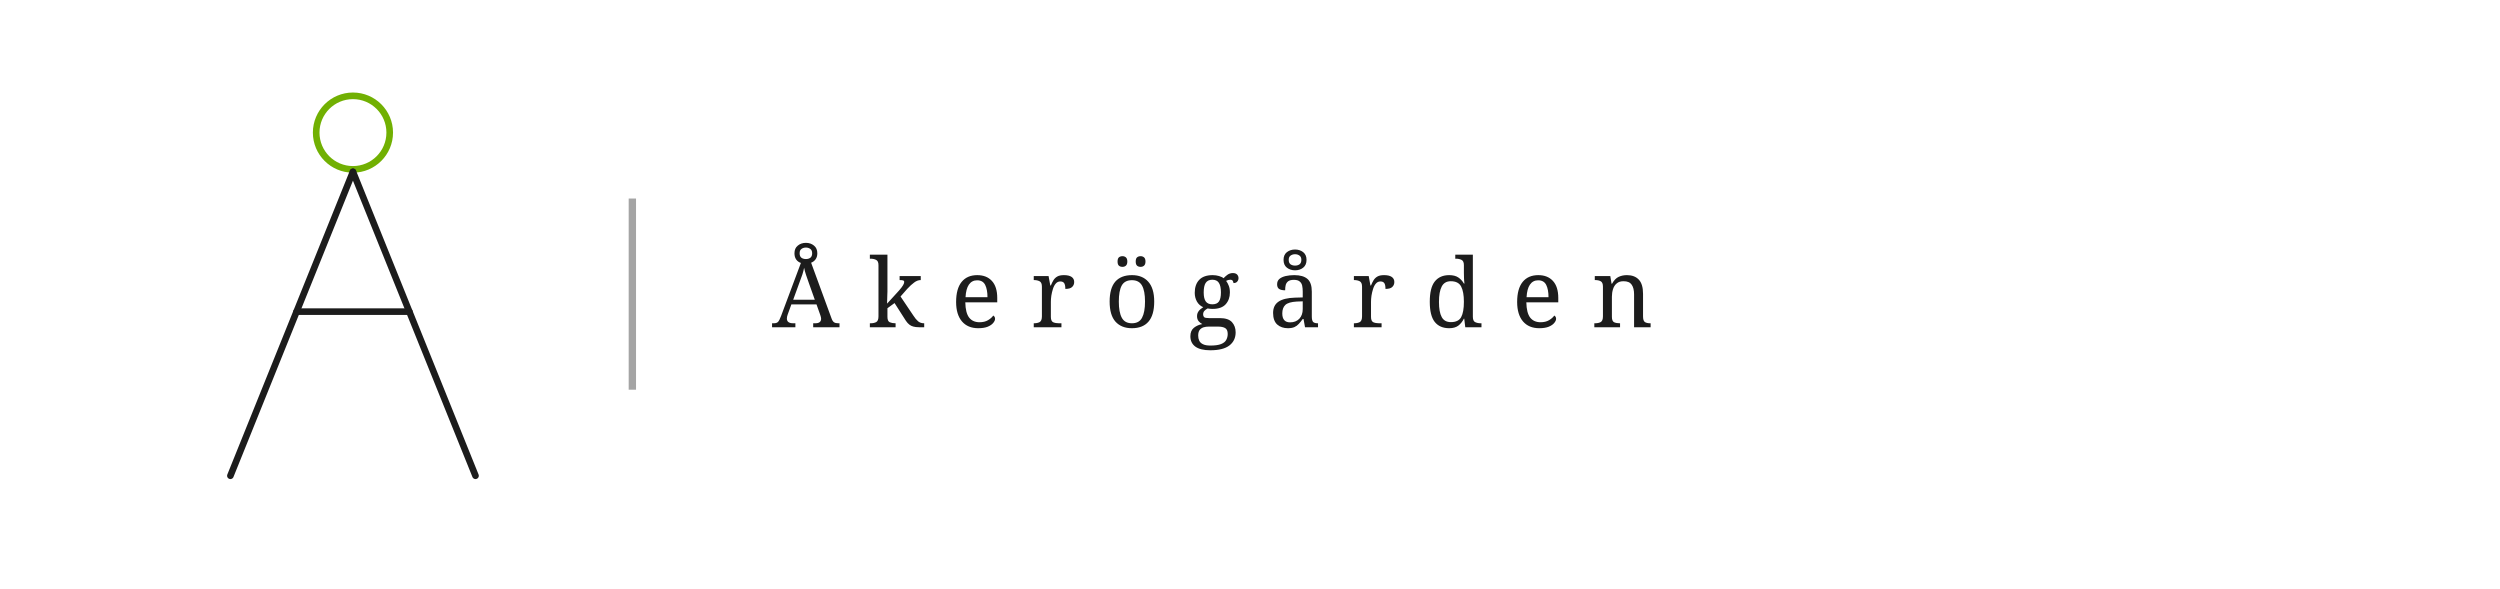
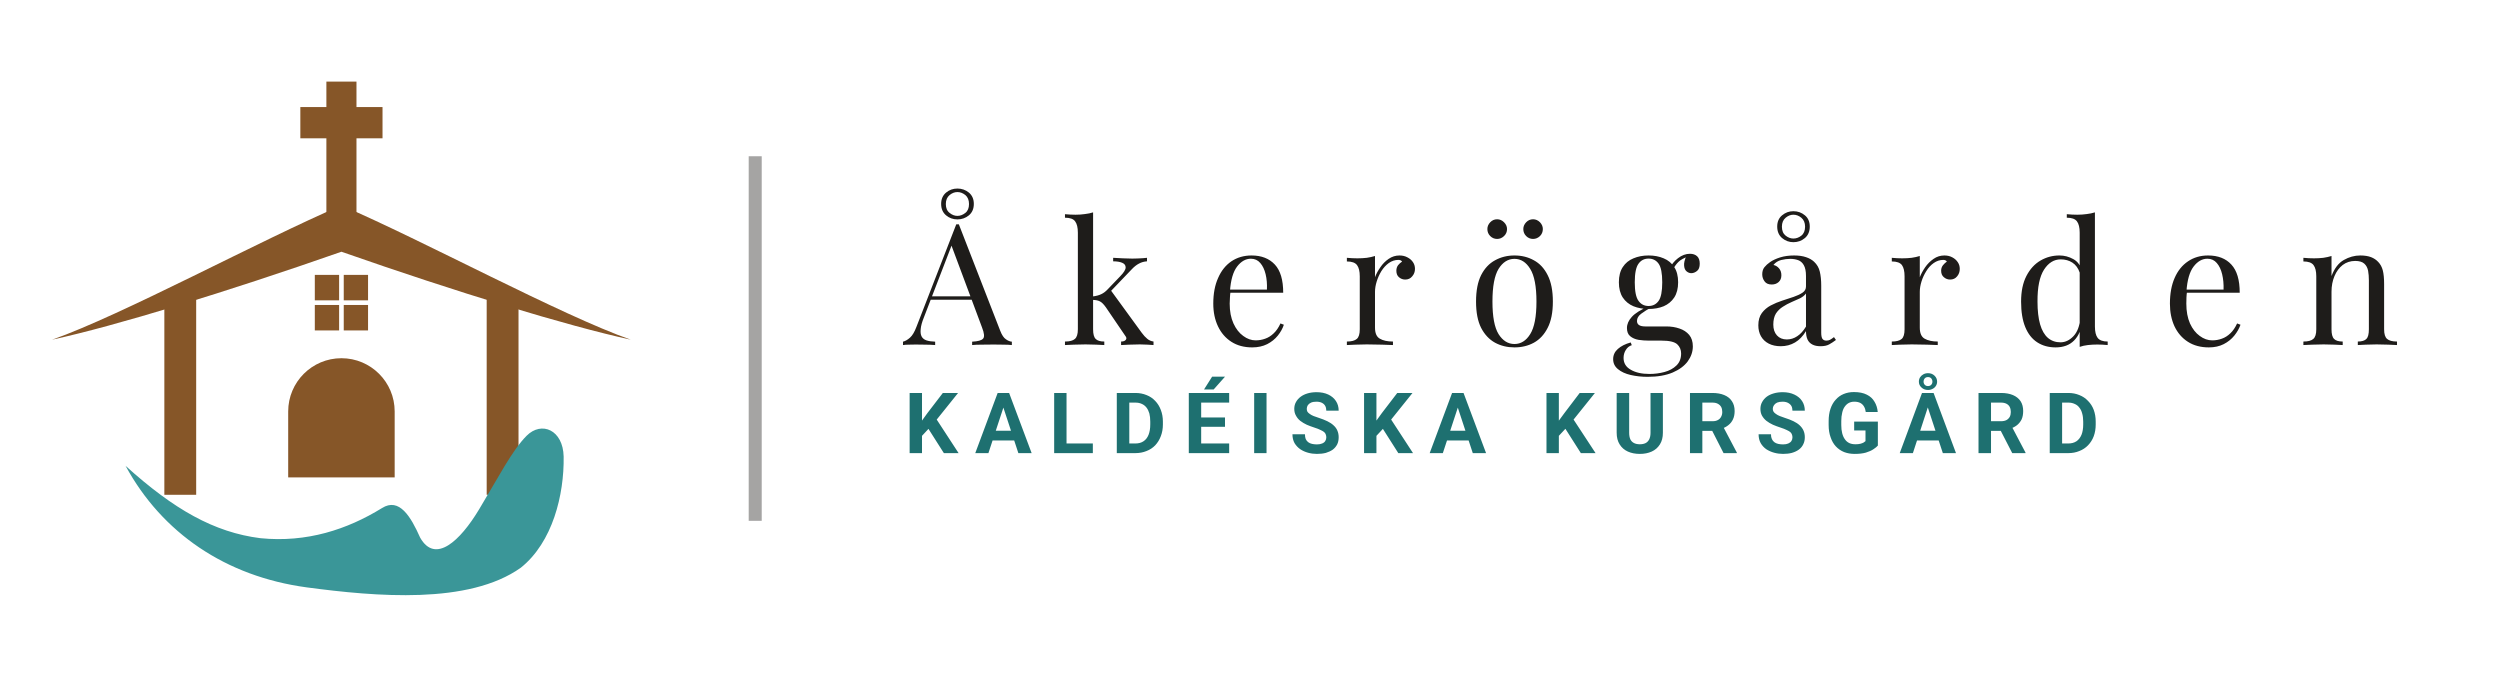
- <svg xmlns="http://www.w3.org/2000/svg" width="340" height="80" viewBox="0 0 340 80">
-   <g transform="translate(28.0,12.7) scale(0.6667)">
-     <circle cx="30" cy="8" r="7.5" stroke="#71b002" stroke-width="1.35" fill="none" />
-     <line x1="30" y1="16" x2="5" y2="78" stroke="#1c1c1c" stroke-width="1.35" stroke-linecap="round" />
-     <line x1="30" y1="16" x2="55" y2="78" stroke="#1c1c1c" stroke-width="1.35" stroke-linecap="round" />
-     <line x1="18.5" y1="44.52" x2="41.5" y2="44.52" stroke="#1c1c1c" stroke-width="1.35" stroke-linecap="round" />
+ <svg xmlns="http://www.w3.org/2000/svg" width="192" height="52" viewBox="0 0 192 52" role="img" aria-label="Åkerögården — Kaldéiska Kursgård">
+   <g transform="translate(4.00,6.00) scale(0.44444)">
+     <g fill="#865628">
+       <path d="M47.4,0.6h5.2v23.5h-5.2z" />
+       <path d="M42.9,5.0h14.2v5.4h-14.2z" />
+       <path d="M50,22.0 C36,28.0 12,41.0 0,45.2       C11,42.8 30,37.0 50,30.0       C70,37.0 89,42.8 100,45.2       C88,41.0 64,28.0 50,22.0 Z" />
+       <path d="M19.4,38h5.5v34h-5.5z" />
+       <path d="M75.1,38h5.5v34h-5.5z" />
+       <path d="M45.4,34h4.2v4.4h-4.2z" />
+       <path d="M50.4,34h4.2v4.4h-4.2z" />
+       <path d="M45.4,39.2h4.2v4.4h-4.2z" />
+       <path d="M50.4,39.2h4.2v4.4h-4.2z" />
+       <path d="M40.8,69V57.6 A9.2,9.2 0 0 1 59.2,57.6 V69 Z" />
+     </g>
+     <path fill="#3a9698" d="M12.7,67.0       C21.0,74.5 28.0,78.5 36.0,79.5       C44.0,80.3 51.0,78.0 57.0,74.3       C60.0,72.4 62.0,75.8 63.6,79.4       C66.2,84.0 70.5,80.0 73.8,74.5       C77.0,69.2 79.5,64.3 82.0,61.8       C84.6,59.2 88.3,60.8 88.4,65.4       C88.5,72.0 86.5,80.2 81.0,84.6       C72.0,91.0 56.0,89.6 44.0,88.0       C30.0,86.1 19.0,78.6 12.7,67.0 Z" />
  </g>
-   <line x1="86" y1="27" x2="86" y2="53" stroke="#1c1c1c" stroke-width="1" opacity="0.4" />
-   <text x="105" y="40" font-family="'Cormorant Garamond', Georgia, serif" font-weight="300" font-size="13" letter-spacing="3.9" fill="#1c1c1c" dominant-baseline="middle">Åkerögården</text>
+   <line x1="58" y1="12" x2="58" y2="40" stroke="#1e1c1a" stroke-width="1" opacity="0.4" />
+   <path fill="#1e1c1a" d="M73.64 17.23 76.82 25.41Q77.01 25.90 77.26 26.06Q77.50 26.23 77.71 26.24V26.50Q77.45 26.47 77.08 26.47Q76.70 26.46 76.32 26.46Q75.81 26.46 75.37 26.47Q74.93 26.47 74.66 26.50V26.24Q75.32 26.21 75.50 26.01Q75.68 25.81 75.42 25.15L73.01 18.69L73.21 18.52L70.95 24.39Q70.74 24.91 70.71 25.27Q70.67 25.63 70.78 25.84Q70.89 26.05 71.15 26.14Q71.42 26.23 71.82 26.24V26.50Q71.46 26.47 71.06 26.47Q70.67 26.46 70.33 26.46Q70.00 26.46 69.78 26.47Q69.55 26.47 69.35 26.50V26.24Q69.61 26.18 69.89 25.93Q70.16 25.69 70.38 25.11L73.44 17.23Q73.49 17.23 73.54 17.23Q73.59 17.23 73.64 17.23ZM75.23 22.76V23.02H71.36L71.49 22.76ZM73.53 14.48Q74.03 14.48 74.41 14.79Q74.79 15.11 74.79 15.66Q74.79 16.22 74.41 16.54Q74.03 16.85 73.53 16.85Q73.03 16.85 72.66 16.54Q72.28 16.22 72.28 15.66Q72.28 15.11 72.66 14.79Q73.03 14.48 73.53 14.48ZM73.53 14.75Q73.21 14.75 72.93 14.98Q72.64 15.22 72.64 15.67Q72.64 16.13 72.93 16.35Q73.21 16.58 73.53 16.58Q73.85 16.58 74.14 16.35Q74.42 16.13 74.42 15.67Q74.42 15.22 74.14 14.98Q73.85 14.75 73.53 14.75ZM83.95 16.31V25.29Q83.95 25.84 84.15 26.03Q84.34 26.23 84.81 26.23V26.50Q84.60 26.49 84.19 26.47Q83.78 26.45 83.37 26.45Q82.93 26.45 82.47 26.47Q82.02 26.49 81.79 26.50V26.23Q82.33 26.23 82.55 26.03Q82.78 25.84 82.78 25.29V17.87Q82.78 17.28 82.57 17.00Q82.37 16.72 81.79 16.72V16.45Q82.21 16.49 82.60 16.49Q82.98 16.49 83.32 16.44Q83.67 16.40 83.95 16.31ZM88.09 19.80V20.07Q87.76 20.09 87.48 20.24Q87.19 20.39 86.92 20.68L85.08 22.60L85.27 22.24L87.68 25.55Q87.90 25.85 88.11 26.02Q88.31 26.19 88.59 26.23V26.50Q88.45 26.49 88.14 26.47Q87.84 26.45 87.54 26.45Q87.14 26.45 86.72 26.47Q86.31 26.49 86.10 26.50V26.23Q86.36 26.23 86.46 26.10Q86.57 25.97 86.42 25.79L84.93 23.60Q84.68 23.25 84.48 23.15Q84.28 23.04 83.90 23.03V22.77Q84.32 22.72 84.58 22.59Q84.84 22.47 85.07 22.22L86.03 21.22Q86.45 20.79 86.45 20.54Q86.45 20.29 86.18 20.18Q85.92 20.07 85.49 20.07V19.80Q85.82 19.82 86.25 19.84Q86.67 19.86 86.96 19.86Q87.18 19.86 87.38 19.85Q87.59 19.84 87.77 19.83Q87.96 19.82 88.09 19.80ZM96.12 19.62Q97.26 19.62 97.91 20.32Q98.55 21.01 98.55 22.48H93.96L93.95 22.24H97.30Q97.33 21.60 97.20 21.06Q97.07 20.52 96.79 20.20Q96.51 19.87 96.07 19.87Q95.47 19.87 95.01 20.47Q94.55 21.07 94.46 22.37L94.50 22.42Q94.47 22.61 94.46 22.85Q94.44 23.08 94.44 23.32Q94.44 24.20 94.73 24.84Q95.02 25.47 95.48 25.80Q95.94 26.14 96.43 26.14Q96.82 26.14 97.17 26.01Q97.52 25.89 97.82 25.60Q98.12 25.32 98.34 24.84L98.60 24.94Q98.46 25.37 98.14 25.77Q97.81 26.18 97.32 26.43Q96.82 26.68 96.17 26.68Q95.24 26.68 94.57 26.25Q93.90 25.82 93.54 25.06Q93.18 24.30 93.18 23.32Q93.18 22.17 93.55 21.35Q93.91 20.52 94.57 20.07Q95.24 19.62 96.12 19.62ZM107.48 19.62Q107.83 19.62 108.10 19.77Q108.37 19.91 108.52 20.14Q108.67 20.36 108.67 20.65Q108.67 20.98 108.46 21.22Q108.26 21.47 107.92 21.47Q107.65 21.47 107.44 21.29Q107.24 21.12 107.24 20.79Q107.24 20.55 107.37 20.37Q107.51 20.20 107.68 20.09Q107.59 19.96 107.40 19.96Q107.00 19.96 106.66 20.20Q106.33 20.44 106.09 20.82Q105.86 21.20 105.73 21.62Q105.60 22.04 105.60 22.41V25.16Q105.60 25.80 105.97 26.01Q106.34 26.23 106.98 26.23V26.50Q106.68 26.49 106.13 26.47Q105.58 26.45 104.97 26.45Q104.53 26.45 104.10 26.47Q103.66 26.49 103.44 26.50V26.23Q103.97 26.23 104.20 26.03Q104.43 25.84 104.43 25.29V21.22Q104.43 20.64 104.22 20.36Q104.01 20.08 103.44 20.08V19.80Q103.86 19.84 104.25 19.84Q104.62 19.84 104.97 19.80Q105.31 19.75 105.60 19.66V21.29Q105.74 20.91 106.01 20.53Q106.27 20.14 106.65 19.88Q107.03 19.62 107.48 19.62ZM116.31 19.62Q117.14 19.62 117.80 19.99Q118.47 20.35 118.86 21.13Q119.26 21.91 119.26 23.16Q119.26 24.41 118.86 25.18Q118.47 25.95 117.80 26.32Q117.14 26.68 116.31 26.68Q115.49 26.68 114.82 26.32Q114.15 25.95 113.75 25.18Q113.36 24.41 113.36 23.16Q113.36 21.91 113.75 21.13Q114.15 20.35 114.82 19.99Q115.49 19.62 116.31 19.62ZM116.31 19.88Q115.57 19.88 115.09 20.65Q114.62 21.42 114.62 23.16Q114.62 24.90 115.09 25.66Q115.57 26.42 116.31 26.42Q117.05 26.42 117.52 25.66Q118.00 24.90 118.00 23.16Q118.00 21.42 117.52 20.65Q117.05 19.88 116.31 19.88ZM117.74 16.84Q118.04 16.84 118.27 17.07Q118.49 17.30 118.49 17.59Q118.49 17.91 118.27 18.13Q118.04 18.35 117.74 18.35Q117.43 18.35 117.21 18.13Q116.99 17.91 116.99 17.59Q116.99 17.30 117.21 17.07Q117.43 16.84 117.74 16.84ZM114.98 16.84Q115.28 16.84 115.51 17.07Q115.74 17.30 115.74 17.59Q115.74 17.91 115.51 18.13Q115.28 18.35 114.98 18.35Q114.67 18.35 114.45 18.13Q114.23 17.91 114.23 17.59Q114.23 17.30 114.45 17.07Q114.67 16.84 114.98 16.84ZM126.54 28.94Q125.85 28.94 125.24 28.80Q124.63 28.66 124.26 28.35Q123.89 28.05 123.89 27.58Q123.89 27.12 124.25 26.80Q124.62 26.47 125.24 26.30L125.32 26.51Q125.03 26.60 124.86 26.88Q124.69 27.15 124.69 27.49Q124.69 28.09 125.25 28.40Q125.80 28.72 126.68 28.72Q127.27 28.72 127.83 28.57Q128.39 28.42 128.75 28.07Q129.11 27.72 129.11 27.15Q129.11 26.72 128.81 26.44Q128.50 26.16 127.61 26.16H126.64Q126.23 26.16 125.84 26.10Q125.45 26.03 125.20 25.82Q124.95 25.62 124.95 25.19Q124.95 24.75 125.32 24.34Q125.68 23.93 126.66 23.50L126.81 23.61Q126.37 23.85 126.05 24.09Q125.72 24.33 125.72 24.65Q125.72 25.07 126.35 25.07H127.97Q128.52 25.07 128.98 25.23Q129.44 25.38 129.73 25.72Q130.01 26.06 130.01 26.60Q130.01 27.21 129.62 27.75Q129.23 28.28 128.46 28.61Q127.68 28.94 126.54 28.94ZM126.61 23.73Q125.97 23.73 125.45 23.52Q124.93 23.30 124.63 22.85Q124.33 22.39 124.33 21.68Q124.33 20.96 124.63 20.51Q124.93 20.05 125.45 19.84Q125.97 19.62 126.61 19.62Q127.26 19.62 127.77 19.84Q128.28 20.05 128.58 20.51Q128.88 20.96 128.88 21.68Q128.88 22.39 128.58 22.85Q128.28 23.30 127.77 23.52Q127.26 23.73 126.61 23.73ZM126.61 23.50Q127.10 23.50 127.38 23.11Q127.66 22.72 127.66 21.68Q127.66 20.64 127.38 20.25Q127.10 19.86 126.61 19.86Q126.12 19.86 125.84 20.25Q125.55 20.64 125.55 21.68Q125.55 22.72 125.84 23.11Q126.12 23.50 126.61 23.50ZM128.48 20.70 128.24 20.61Q128.43 20.17 128.87 19.83Q129.31 19.49 129.79 19.49Q130.13 19.49 130.34 19.68Q130.54 19.87 130.54 20.25Q130.54 20.65 130.33 20.81Q130.12 20.98 129.89 20.98Q129.70 20.98 129.53 20.84Q129.36 20.70 129.34 20.40Q129.31 20.10 129.52 19.64L129.69 19.68Q129.14 19.88 128.91 20.11Q128.67 20.34 128.48 20.70ZM136.76 26.59Q136.23 26.59 135.84 26.39Q135.45 26.19 135.24 25.82Q135.04 25.46 135.04 24.98Q135.04 24.41 135.31 24.04Q135.58 23.68 135.99 23.46Q136.41 23.24 136.87 23.09Q137.33 22.94 137.75 22.80Q138.16 22.66 138.43 22.48Q138.70 22.30 138.70 22.00V21.20Q138.70 20.65 138.53 20.36Q138.37 20.08 138.10 19.98Q137.82 19.88 137.49 19.88Q137.16 19.88 136.79 19.97Q136.42 20.07 136.20 20.35Q136.45 20.40 136.63 20.61Q136.81 20.82 136.81 21.14Q136.81 21.47 136.60 21.66Q136.39 21.85 136.07 21.85Q135.69 21.85 135.52 21.61Q135.34 21.37 135.34 21.07Q135.34 20.73 135.51 20.52Q135.68 20.31 135.94 20.13Q136.24 19.92 136.71 19.77Q137.19 19.62 137.79 19.62Q138.32 19.62 138.70 19.75Q139.07 19.87 139.32 20.10Q139.66 20.42 139.76 20.86Q139.87 21.31 139.87 21.94V25.55Q139.87 25.88 139.96 26.02Q140.06 26.16 140.27 26.16Q140.41 26.16 140.54 26.10Q140.67 26.03 140.85 25.89L141.00 26.11Q140.72 26.32 140.48 26.45Q140.23 26.59 139.81 26.59Q139.44 26.59 139.19 26.46Q138.94 26.33 138.82 26.08Q138.70 25.82 138.70 25.43Q138.34 26.02 137.86 26.30Q137.37 26.59 136.76 26.59ZM137.23 26.07Q137.66 26.07 138.03 25.82Q138.40 25.58 138.70 25.08V22.54Q138.54 22.76 138.24 22.91Q137.94 23.05 137.59 23.20Q137.24 23.35 136.92 23.56Q136.60 23.76 136.39 24.08Q136.19 24.41 136.19 24.93Q136.19 25.45 136.47 25.76Q136.75 26.07 137.23 26.07ZM137.73 16.22Q138.24 16.22 138.62 16.54Q138.99 16.85 138.99 17.40Q138.99 17.96 138.62 18.28Q138.24 18.60 137.73 18.60Q137.24 18.60 136.86 18.28Q136.49 17.96 136.49 17.40Q136.49 16.85 136.86 16.54Q137.24 16.22 137.73 16.22ZM137.73 16.49Q137.42 16.49 137.14 16.72Q136.85 16.96 136.85 17.41Q136.85 17.87 137.14 18.10Q137.42 18.32 137.73 18.32Q138.06 18.32 138.34 18.10Q138.63 17.87 138.63 17.41Q138.63 16.96 138.34 16.72Q138.06 16.49 137.73 16.49ZM149.33 19.62Q149.68 19.62 149.95 19.77Q150.21 19.91 150.36 20.14Q150.51 20.36 150.51 20.65Q150.51 20.98 150.31 21.22Q150.11 21.47 149.77 21.47Q149.50 21.47 149.29 21.29Q149.08 21.12 149.08 20.79Q149.08 20.55 149.22 20.37Q149.36 20.20 149.52 20.09Q149.43 19.96 149.25 19.96Q148.85 19.96 148.51 20.20Q148.17 20.44 147.94 20.82Q147.70 21.20 147.57 21.62Q147.44 22.04 147.44 22.41V25.16Q147.44 25.80 147.81 26.01Q148.19 26.23 148.82 26.23V26.50Q148.52 26.49 147.98 26.47Q147.43 26.45 146.82 26.45Q146.38 26.45 145.94 26.47Q145.51 26.49 145.29 26.50V26.23Q145.82 26.23 146.05 26.03Q146.27 25.84 146.27 25.29V21.22Q146.27 20.64 146.07 20.36Q145.86 20.08 145.29 20.08V19.80Q145.70 19.84 146.09 19.84Q146.47 19.84 146.81 19.80Q147.16 19.75 147.44 19.66V21.29Q147.59 20.91 147.85 20.53Q148.12 20.14 148.50 19.88Q148.87 19.62 149.33 19.62ZM160.89 16.31V25.08Q160.89 25.67 161.10 25.95Q161.32 26.23 161.87 26.23V26.50Q161.47 26.46 161.07 26.46Q160.69 26.46 160.35 26.50Q160.00 26.54 159.72 26.64V17.87Q159.72 17.28 159.51 17.00Q159.30 16.72 158.73 16.72V16.45Q159.14 16.49 159.53 16.49Q159.91 16.49 160.26 16.44Q160.60 16.40 160.89 16.31ZM158.16 19.62Q158.73 19.62 159.23 19.90Q159.73 20.17 159.90 20.83L159.73 20.96Q159.55 20.42 159.16 20.17Q158.78 19.92 158.26 19.92Q157.49 19.92 156.98 20.71Q156.47 21.51 156.48 23.16Q156.48 24.21 156.68 24.91Q156.88 25.60 157.28 25.95Q157.68 26.29 158.25 26.29Q158.79 26.29 159.24 25.82Q159.68 25.36 159.77 24.45L159.92 24.63Q159.82 25.62 159.29 26.15Q158.77 26.68 157.87 26.68Q157.06 26.68 156.46 26.29Q155.86 25.90 155.54 25.12Q155.22 24.34 155.22 23.16Q155.22 21.98 155.63 21.19Q156.04 20.40 156.71 20.01Q157.38 19.62 158.16 19.62ZM169.58 19.62Q170.73 19.62 171.37 20.32Q172.01 21.01 172.01 22.48H167.43L167.41 22.24H170.77Q170.79 21.60 170.66 21.06Q170.53 20.52 170.25 20.20Q169.97 19.87 169.53 19.87Q168.93 19.87 168.47 20.47Q168.01 21.07 167.92 22.37L167.96 22.42Q167.93 22.61 167.92 22.85Q167.91 23.08 167.91 23.32Q167.91 24.20 168.19 24.84Q168.48 25.47 168.94 25.80Q169.40 26.14 169.90 26.14Q170.29 26.14 170.64 26.01Q170.99 25.89 171.29 25.60Q171.59 25.32 171.81 24.84L172.07 24.94Q171.92 25.37 171.60 25.77Q171.27 26.18 170.78 26.43Q170.29 26.68 169.64 26.68Q168.70 26.68 168.03 26.25Q167.36 25.82 167.00 25.06Q166.65 24.30 166.65 23.32Q166.65 22.17 167.01 21.35Q167.37 20.52 168.04 20.07Q168.70 19.62 169.58 19.62ZM181.27 19.62Q181.76 19.62 182.10 19.75Q182.43 19.88 182.65 20.12Q182.90 20.38 183.00 20.77Q183.10 21.16 183.10 21.82V25.29Q183.10 25.84 183.33 26.03Q183.56 26.23 184.09 26.23V26.50Q183.87 26.49 183.42 26.47Q182.96 26.45 182.53 26.45Q182.10 26.45 181.69 26.47Q181.28 26.49 181.08 26.50V26.23Q181.54 26.23 181.74 26.03Q181.93 25.84 181.93 25.29V21.53Q181.93 21.13 181.87 20.79Q181.80 20.45 181.58 20.25Q181.35 20.04 180.88 20.04Q180.33 20.04 179.92 20.35Q179.52 20.66 179.29 21.20Q179.06 21.74 179.06 22.41V25.29Q179.06 25.84 179.26 26.03Q179.45 26.23 179.92 26.23V26.50Q179.71 26.49 179.30 26.47Q178.89 26.45 178.46 26.45Q178.03 26.45 177.58 26.47Q177.12 26.49 176.90 26.50V26.23Q177.44 26.23 177.66 26.03Q177.89 25.84 177.89 25.29V21.22Q177.89 20.64 177.68 20.36Q177.47 20.08 176.90 20.08V19.80Q177.32 19.84 177.71 19.84Q178.09 19.84 178.43 19.80Q178.77 19.75 179.06 19.66V21.20Q179.40 20.31 180.00 19.97Q180.61 19.62 181.27 19.62Z" />
+   <path fill="#1e7070" d="M70.81 30.18V34.80H69.86V30.18ZM73.58 30.18 71.75 32.46 70.69 33.60 70.52 32.70 71.23 31.72 72.41 30.18ZM72.49 34.80 71.13 32.66 71.84 32.07 73.62 34.80ZM77.17 30.97 75.91 34.80H74.90L76.62 30.18H77.26ZM78.21 34.80 76.95 30.97 76.85 30.18H77.50L79.23 34.80ZM78.16 33.08V33.83H75.71V33.08ZM83.93 34.06V34.80H81.60V34.06ZM81.91 30.18V34.80H80.96V30.18ZM87.19 34.80H86.19L86.19 34.06H87.19Q87.57 34.06 87.82 33.89Q88.08 33.72 88.21 33.39Q88.34 33.06 88.34 32.60V32.38Q88.34 32.02 88.27 31.75Q88.19 31.48 88.05 31.30Q87.90 31.11 87.69 31.02Q87.48 30.92 87.20 30.92H86.17V30.18H87.20Q87.66 30.18 88.05 30.34Q88.44 30.49 88.72 30.79Q89.00 31.08 89.15 31.48Q89.31 31.89 89.31 32.38V32.60Q89.31 33.09 89.15 33.50Q89.00 33.90 88.72 34.20Q88.44 34.49 88.05 34.64Q87.66 34.80 87.19 34.80ZM86.73 30.18V34.80H85.77V30.18ZM94.40 34.06V34.80H91.94V34.06ZM92.25 30.18V34.80H91.30V30.18ZM94.08 32.06V32.78H91.94V32.06ZM94.40 30.18V30.92H91.94V30.18ZM92.47 29.91 93.09 28.93H94.08L93.21 29.91ZM97.27 30.18V34.80H96.32V30.18ZM101.86 33.59Q101.86 33.47 101.82 33.37Q101.79 33.27 101.69 33.18Q101.59 33.10 101.41 33.02Q101.24 32.93 100.95 32.84Q100.64 32.74 100.36 32.62Q100.08 32.49 99.86 32.32Q99.65 32.15 99.53 31.92Q99.40 31.70 99.40 31.40Q99.40 31.11 99.53 30.88Q99.66 30.64 99.89 30.47Q100.12 30.30 100.43 30.21Q100.74 30.12 101.11 30.12Q101.63 30.12 102.01 30.30Q102.39 30.48 102.60 30.80Q102.81 31.12 102.81 31.54H101.86Q101.86 31.33 101.78 31.18Q101.70 31.03 101.53 30.94Q101.36 30.85 101.10 30.85Q100.85 30.85 100.69 30.92Q100.52 31.00 100.44 31.12Q100.36 31.25 100.36 31.40Q100.36 31.52 100.41 31.62Q100.47 31.71 100.59 31.79Q100.71 31.88 100.88 31.95Q101.05 32.02 101.28 32.09Q101.65 32.21 101.94 32.35Q102.23 32.49 102.42 32.67Q102.62 32.85 102.71 33.07Q102.81 33.30 102.81 33.58Q102.81 33.89 102.70 34.12Q102.58 34.36 102.36 34.53Q102.13 34.69 101.83 34.78Q101.52 34.86 101.14 34.86Q100.79 34.86 100.46 34.77Q100.13 34.68 99.86 34.50Q99.59 34.31 99.42 34.03Q99.26 33.74 99.26 33.35H100.22Q100.22 33.57 100.28 33.72Q100.35 33.87 100.47 33.96Q100.59 34.05 100.76 34.09Q100.93 34.13 101.14 34.13Q101.38 34.13 101.54 34.06Q101.71 33.99 101.78 33.87Q101.86 33.75 101.86 33.59ZM105.71 30.18V34.80H104.76V30.18ZM108.48 30.18 106.65 32.46 105.59 33.60 105.42 32.70 106.13 31.72 107.31 30.18ZM107.39 34.80 106.03 32.66 106.74 32.07 108.52 34.80ZM112.07 30.97 110.81 34.80H109.80L111.52 30.18H112.16ZM113.11 34.80 111.85 30.97 111.75 30.18H112.40L114.13 34.80ZM113.06 33.08V33.83H110.61V33.08ZM119.72 30.18V34.80H118.77V30.18ZM122.49 30.18 120.66 32.46 119.60 33.60 119.43 32.70 120.15 31.72 121.32 30.18ZM121.41 34.80 120.05 32.66 120.75 32.07 122.54 34.80ZM126.76 30.18H127.71V33.23Q127.71 33.77 127.48 34.13Q127.25 34.50 126.85 34.68Q126.45 34.86 125.94 34.86Q125.42 34.86 125.02 34.68Q124.62 34.50 124.39 34.13Q124.16 33.77 124.16 33.23V30.18H125.12V33.23Q125.12 33.54 125.21 33.74Q125.31 33.94 125.50 34.03Q125.68 34.12 125.94 34.12Q126.20 34.12 126.38 34.03Q126.56 33.94 126.66 33.74Q126.76 33.54 126.76 33.23ZM129.79 30.18H131.51Q132.04 30.18 132.42 30.34Q132.81 30.50 133.01 30.81Q133.22 31.12 133.22 31.57Q133.22 31.94 133.09 32.21Q132.97 32.47 132.74 32.65Q132.52 32.83 132.21 32.93L131.91 33.09H130.41L130.40 32.35H131.52Q131.77 32.35 131.93 32.26Q132.10 32.17 132.18 32.01Q132.27 31.85 132.27 31.64Q132.27 31.42 132.19 31.26Q132.10 31.10 131.93 31.01Q131.77 30.92 131.51 30.92H130.74V34.80H129.79ZM132.37 34.80 131.32 32.74 132.32 32.73 133.39 34.76V34.80ZM137.66 33.59Q137.66 33.47 137.62 33.37Q137.59 33.27 137.49 33.18Q137.39 33.10 137.21 33.02Q137.03 32.93 136.75 32.84Q136.44 32.74 136.16 32.62Q135.88 32.49 135.66 32.32Q135.45 32.15 135.32 31.92Q135.20 31.70 135.20 31.40Q135.20 31.11 135.33 30.88Q135.46 30.64 135.68 30.47Q135.91 30.30 136.23 30.21Q136.54 30.12 136.91 30.12Q137.42 30.12 137.80 30.30Q138.19 30.48 138.40 30.80Q138.61 31.12 138.61 31.54H137.66Q137.66 31.33 137.58 31.18Q137.49 31.03 137.32 30.94Q137.15 30.85 136.90 30.85Q136.65 30.85 136.48 30.92Q136.32 31.00 136.24 31.12Q136.15 31.25 136.15 31.40Q136.15 31.52 136.21 31.62Q136.27 31.71 136.39 31.79Q136.51 31.88 136.68 31.95Q136.85 32.02 137.07 32.09Q137.45 32.21 137.74 32.35Q138.03 32.49 138.22 32.67Q138.41 32.85 138.51 33.07Q138.61 33.30 138.61 33.58Q138.61 33.89 138.49 34.12Q138.38 34.36 138.15 34.53Q137.93 34.69 137.62 34.78Q137.32 34.86 136.94 34.86Q136.59 34.86 136.26 34.77Q135.93 34.68 135.65 34.50Q135.38 34.31 135.22 34.03Q135.06 33.74 135.06 33.35H136.01Q136.01 33.57 136.08 33.72Q136.15 33.87 136.27 33.96Q136.39 34.05 136.56 34.09Q136.73 34.13 136.94 34.13Q137.18 34.13 137.34 34.06Q137.50 33.99 137.58 33.87Q137.66 33.75 137.66 33.59ZM144.22 32.38V34.22Q144.11 34.35 143.88 34.50Q143.66 34.65 143.30 34.76Q142.95 34.86 142.44 34.86Q142.00 34.86 141.63 34.72Q141.26 34.57 140.99 34.28Q140.73 34.00 140.59 33.58Q140.44 33.17 140.44 32.64V32.35Q140.44 31.81 140.58 31.40Q140.72 30.98 140.98 30.70Q141.23 30.41 141.59 30.26Q141.95 30.11 142.38 30.11Q142.98 30.11 143.37 30.31Q143.76 30.50 143.96 30.85Q144.17 31.19 144.21 31.64H143.29Q143.26 31.40 143.16 31.23Q143.06 31.05 142.88 30.95Q142.69 30.85 142.41 30.85Q142.17 30.85 141.98 30.95Q141.80 31.05 141.67 31.24Q141.54 31.42 141.48 31.70Q141.41 31.98 141.41 32.34V32.64Q141.41 33.00 141.48 33.27Q141.55 33.55 141.69 33.74Q141.82 33.93 142.03 34.03Q142.23 34.12 142.50 34.12Q142.73 34.12 142.88 34.08Q143.03 34.04 143.12 33.99Q143.22 33.93 143.27 33.88V33.06H142.40V32.38ZM148.16 30.97 146.91 34.80H145.90L147.61 30.18H148.26ZM149.21 34.80 147.95 30.97 147.85 30.18H148.50L150.22 34.80ZM149.15 33.08V33.83H146.71V33.08ZM147.37 29.31Q147.37 29.13 147.46 28.98Q147.55 28.84 147.71 28.75Q147.87 28.66 148.07 28.66Q148.37 28.66 148.57 28.85Q148.77 29.04 148.77 29.31Q148.77 29.49 148.68 29.63Q148.59 29.78 148.43 29.86Q148.27 29.95 148.07 29.95Q147.77 29.95 147.57 29.76Q147.37 29.58 147.37 29.31ZM147.73 29.31Q147.73 29.45 147.82 29.55Q147.91 29.65 148.07 29.65Q148.23 29.65 148.32 29.55Q148.41 29.45 148.41 29.31Q148.41 29.17 148.32 29.06Q148.23 28.96 148.07 28.96Q147.91 28.96 147.82 29.06Q147.73 29.17 147.73 29.31ZM151.95 30.18H153.68Q154.21 30.18 154.59 30.34Q154.97 30.50 155.18 30.81Q155.38 31.12 155.38 31.57Q155.38 31.94 155.26 32.21Q155.13 32.47 154.91 32.65Q154.68 32.83 154.37 32.93L154.07 33.09H152.58L152.57 32.35H153.68Q153.93 32.35 154.10 32.26Q154.26 32.17 154.35 32.01Q154.43 31.85 154.43 31.64Q154.43 31.42 154.35 31.26Q154.27 31.10 154.10 31.01Q153.93 30.92 153.68 30.92H152.91V34.80H151.95ZM154.54 34.80 153.48 32.74 154.49 32.73 155.56 34.76V34.80ZM158.84 34.80H157.83L157.84 34.06H158.84Q159.21 34.06 159.47 33.89Q159.72 33.72 159.86 33.39Q159.99 33.06 159.99 32.60V32.38Q159.99 32.02 159.91 31.75Q159.84 31.48 159.69 31.30Q159.55 31.11 159.33 31.02Q159.12 30.92 158.85 30.92H157.81V30.18H158.85Q159.31 30.18 159.69 30.34Q160.08 30.49 160.36 30.79Q160.65 31.08 160.80 31.48Q160.95 31.89 160.95 32.38V32.60Q160.95 33.09 160.80 33.50Q160.65 33.90 160.36 34.20Q160.08 34.49 159.69 34.64Q159.31 34.80 158.84 34.80ZM158.37 30.18V34.80H157.42V30.18Z" />
</svg>
